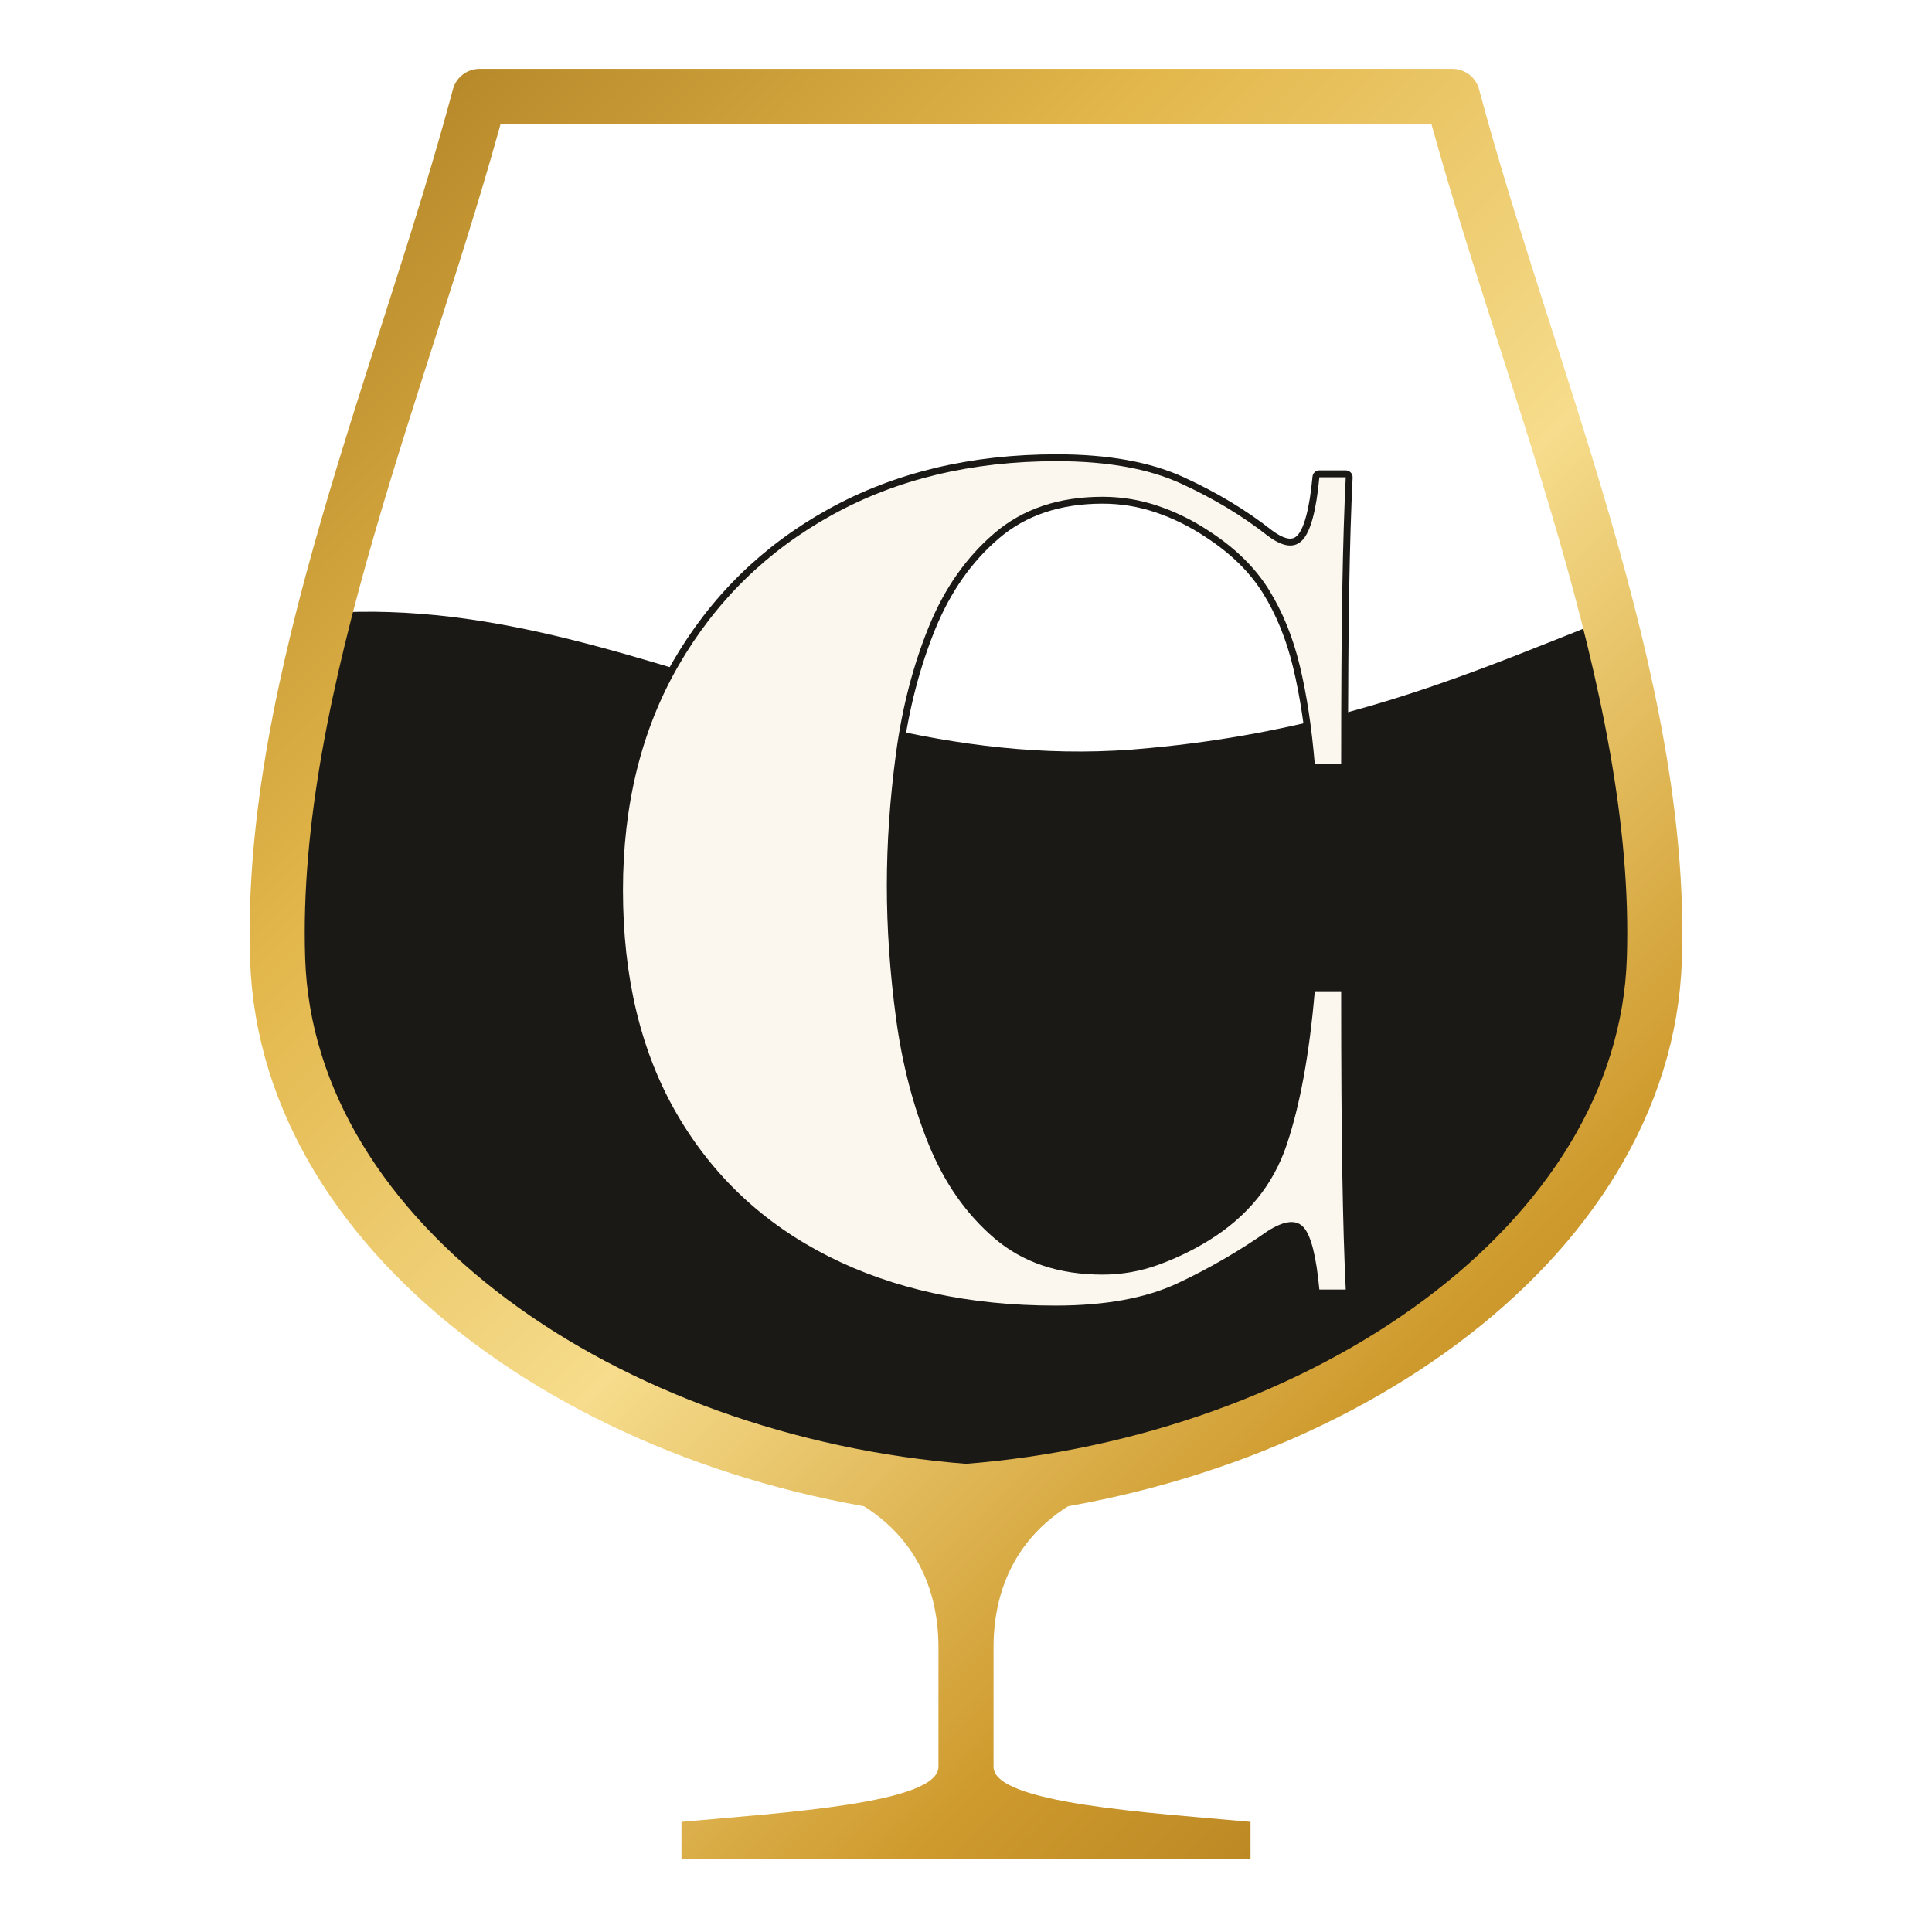
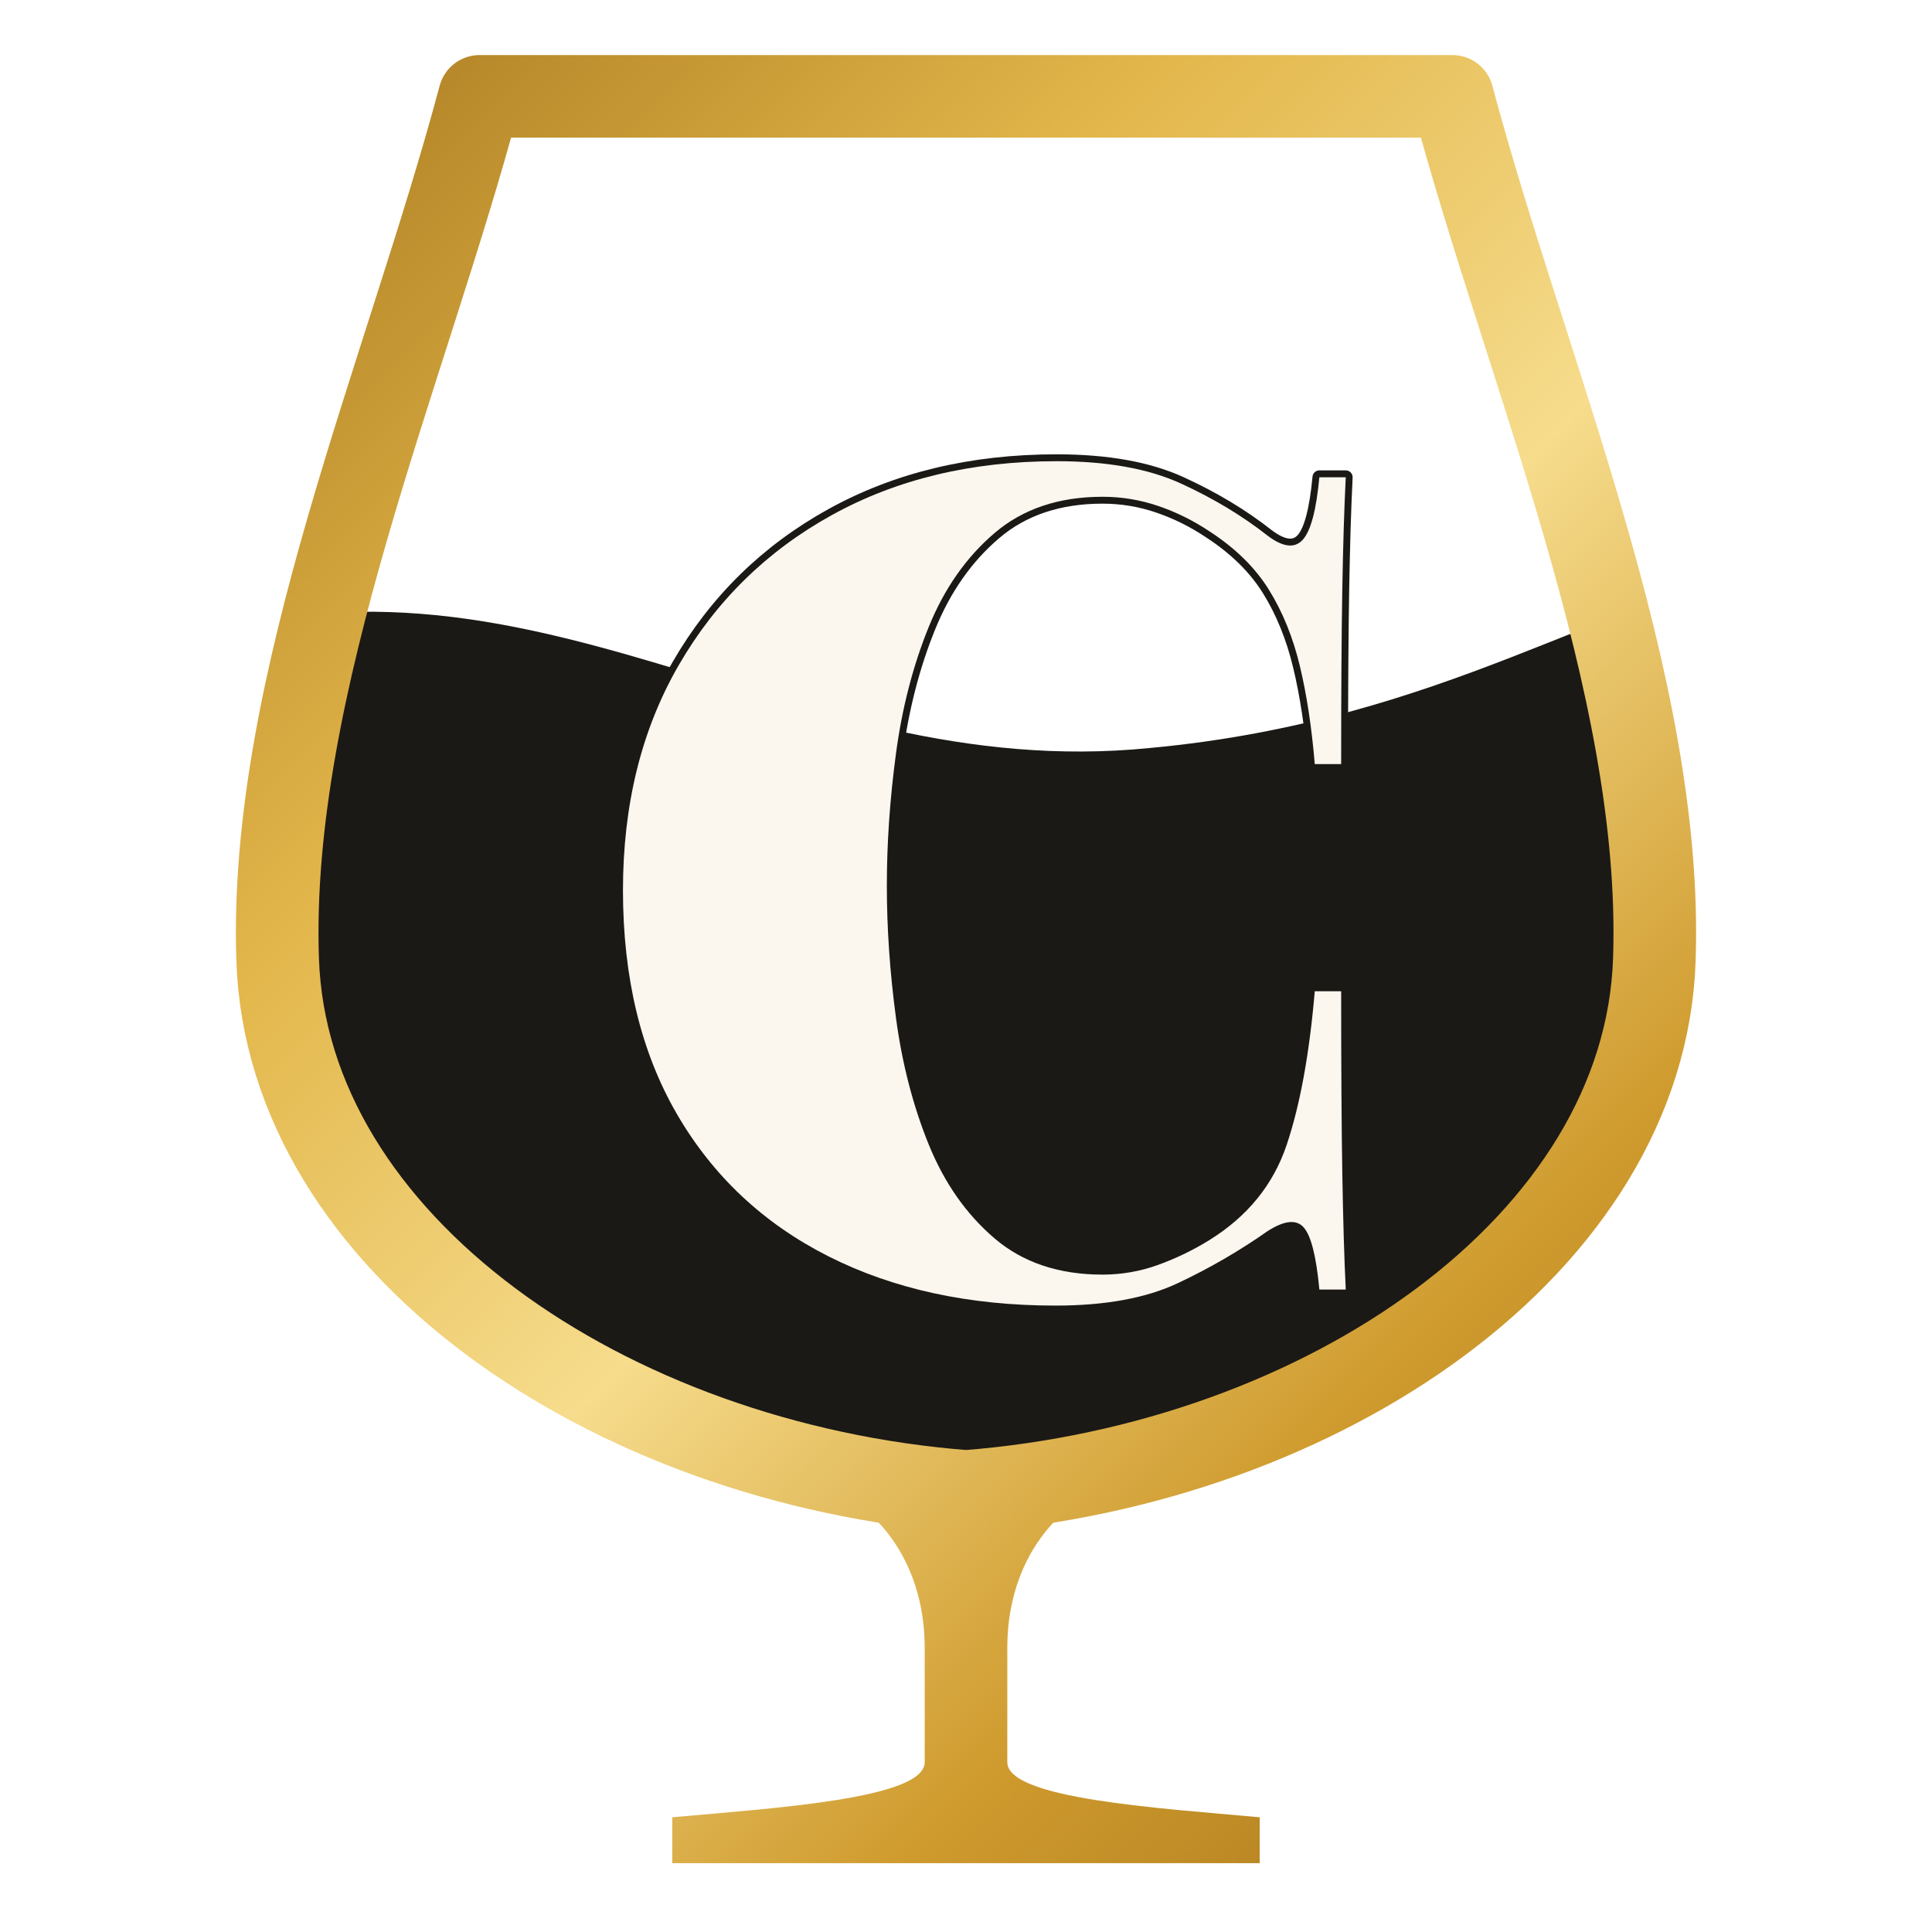
<svg xmlns="http://www.w3.org/2000/svg" viewBox="58.35 -7 421 421" role="img" aria-label="Cool Bliss">
  <defs>
    <linearGradient id="egold" x1="58.35" y1="5" x2="479.35" y2="426" gradientUnits="userSpaceOnUse">
      <stop offset="0" stop-color="#9a6a14" />
      <stop offset="0.3" stop-color="#e2b64a" />
      <stop offset="0.5" stop-color="#f6dc8c" />
      <stop offset="0.7" stop-color="#cf9b2e" />
      <stop offset="1" stop-color="#8f5f10" />
    </linearGradient>
    <clipPath id="einside">
      <path d="M 162.85 14 L 374.85 14 C 390.85 74 420.85 142 418.85 202 C 416.85 264 346.85 312 268.85 318 C 190.85 312 120.85 264 118.85 202 C 116.85 142 146.85 74 162.85 14 Z" />
    </clipPath>
  </defs>
  <g clip-path="url(#einside)">
    <path d="M 93.85 134 C 173.85 106 228.85 164 308.85 156 C 373.85 150 408.85 122 443.85 118 L 443.85 338 L 93.85 338 Z" fill="#1b1916" />
    <path d="M288.60 93.50Q305.10 93.50 315.72 98.38Q326.35 103.25 334.60 109.75Q339.60 113.50 342.22 110.63Q344.85 107.75 345.85 97L351.60 97Q351.10 107 350.85 121.38Q350.60 135.75 350.60 159.50L344.85 159.50Q343.85 147.50 341.60 138.13Q339.35 128.75 334.85 121.50Q330.35 114.25 321.85 108.75Q316.60 105.25 310.72 103.25Q304.85 101.25 298.60 101.25Q284.35 101.25 275.10 109.13Q265.85 117 260.72 129.63Q255.60 142.25 253.60 157.13Q251.60 172 251.60 186Q251.60 200 253.60 214.88Q255.60 229.75 260.72 242.38Q265.85 255 275.10 262.88Q284.35 270.75 298.60 270.75Q304.85 270.75 310.72 268.63Q316.60 266.50 321.85 263.25Q334.35 255.50 338.72 242.50Q343.10 229.50 344.85 209L350.60 209Q350.60 233.50 350.85 248.63Q351.10 263.75 351.60 274L345.85 274Q344.85 263.25 342.47 260.50Q340.10 257.75 334.60 261.25Q325.35 267.75 314.97 272.63Q304.60 277.50 288.35 277.50Q260.10 277.50 238.85 266.75Q217.60 256 205.85 235.75Q194.10 215.50 194.10 187Q194.10 159 206.22 138Q218.35 117 239.60 105.25Q260.85 93.50 288.60 93.50" fill="#fbf7ee" stroke="#1b1916" stroke-width="3" paint-order="stroke" stroke-linejoin="round" />
  </g>
-   <path d="M 162.85 14 L 374.85 14 C 390.85 74 420.85 142 418.85 202 C 416.85 264 346.85 312 268.85 318 C 190.85 312 120.85 264 118.85 202 C 116.85 142 146.85 74 162.85 14 Z" fill="none" stroke="url(#egold)" stroke-width="12" stroke-linejoin="round" />
-   <path d="M 234.85 316 C 254.85 322 262.85 336 262.85 352 L 262.85 378 C 262.85 386 228.85 388 206.85 390 L 206.85 398 L 330.85 398 L 330.85 390 C 308.85 388 274.85 386 274.85 378 L 274.85 352 C 274.85 336 282.85 322 302.85 316 Z" fill="url(#egold)" />
+   <path d="M 162.85 14 L 374.85 14 C 390.85 74 420.85 142 418.85 202 C 416.85 264 346.85 312 268.85 318 C 190.85 312 120.85 264 118.85 202 C 116.85 142 146.85 74 162.85 14 Z" fill="none" stroke="url(#egold)" stroke-width="18" stroke-linejoin="round" />
+   <path d="M 231.85 314 C 251.85 320 259.85 336 259.85 352 L 259.85 377 C 259.85 385 226.85 387 204.85 389 L 204.85 399 L 332.85 399 L 332.85 389 C 310.85 387 277.85 385 277.85 377 L 277.85 352 C 277.85 336 285.85 320 305.85 314 Z" fill="url(#egold)" />
</svg>
